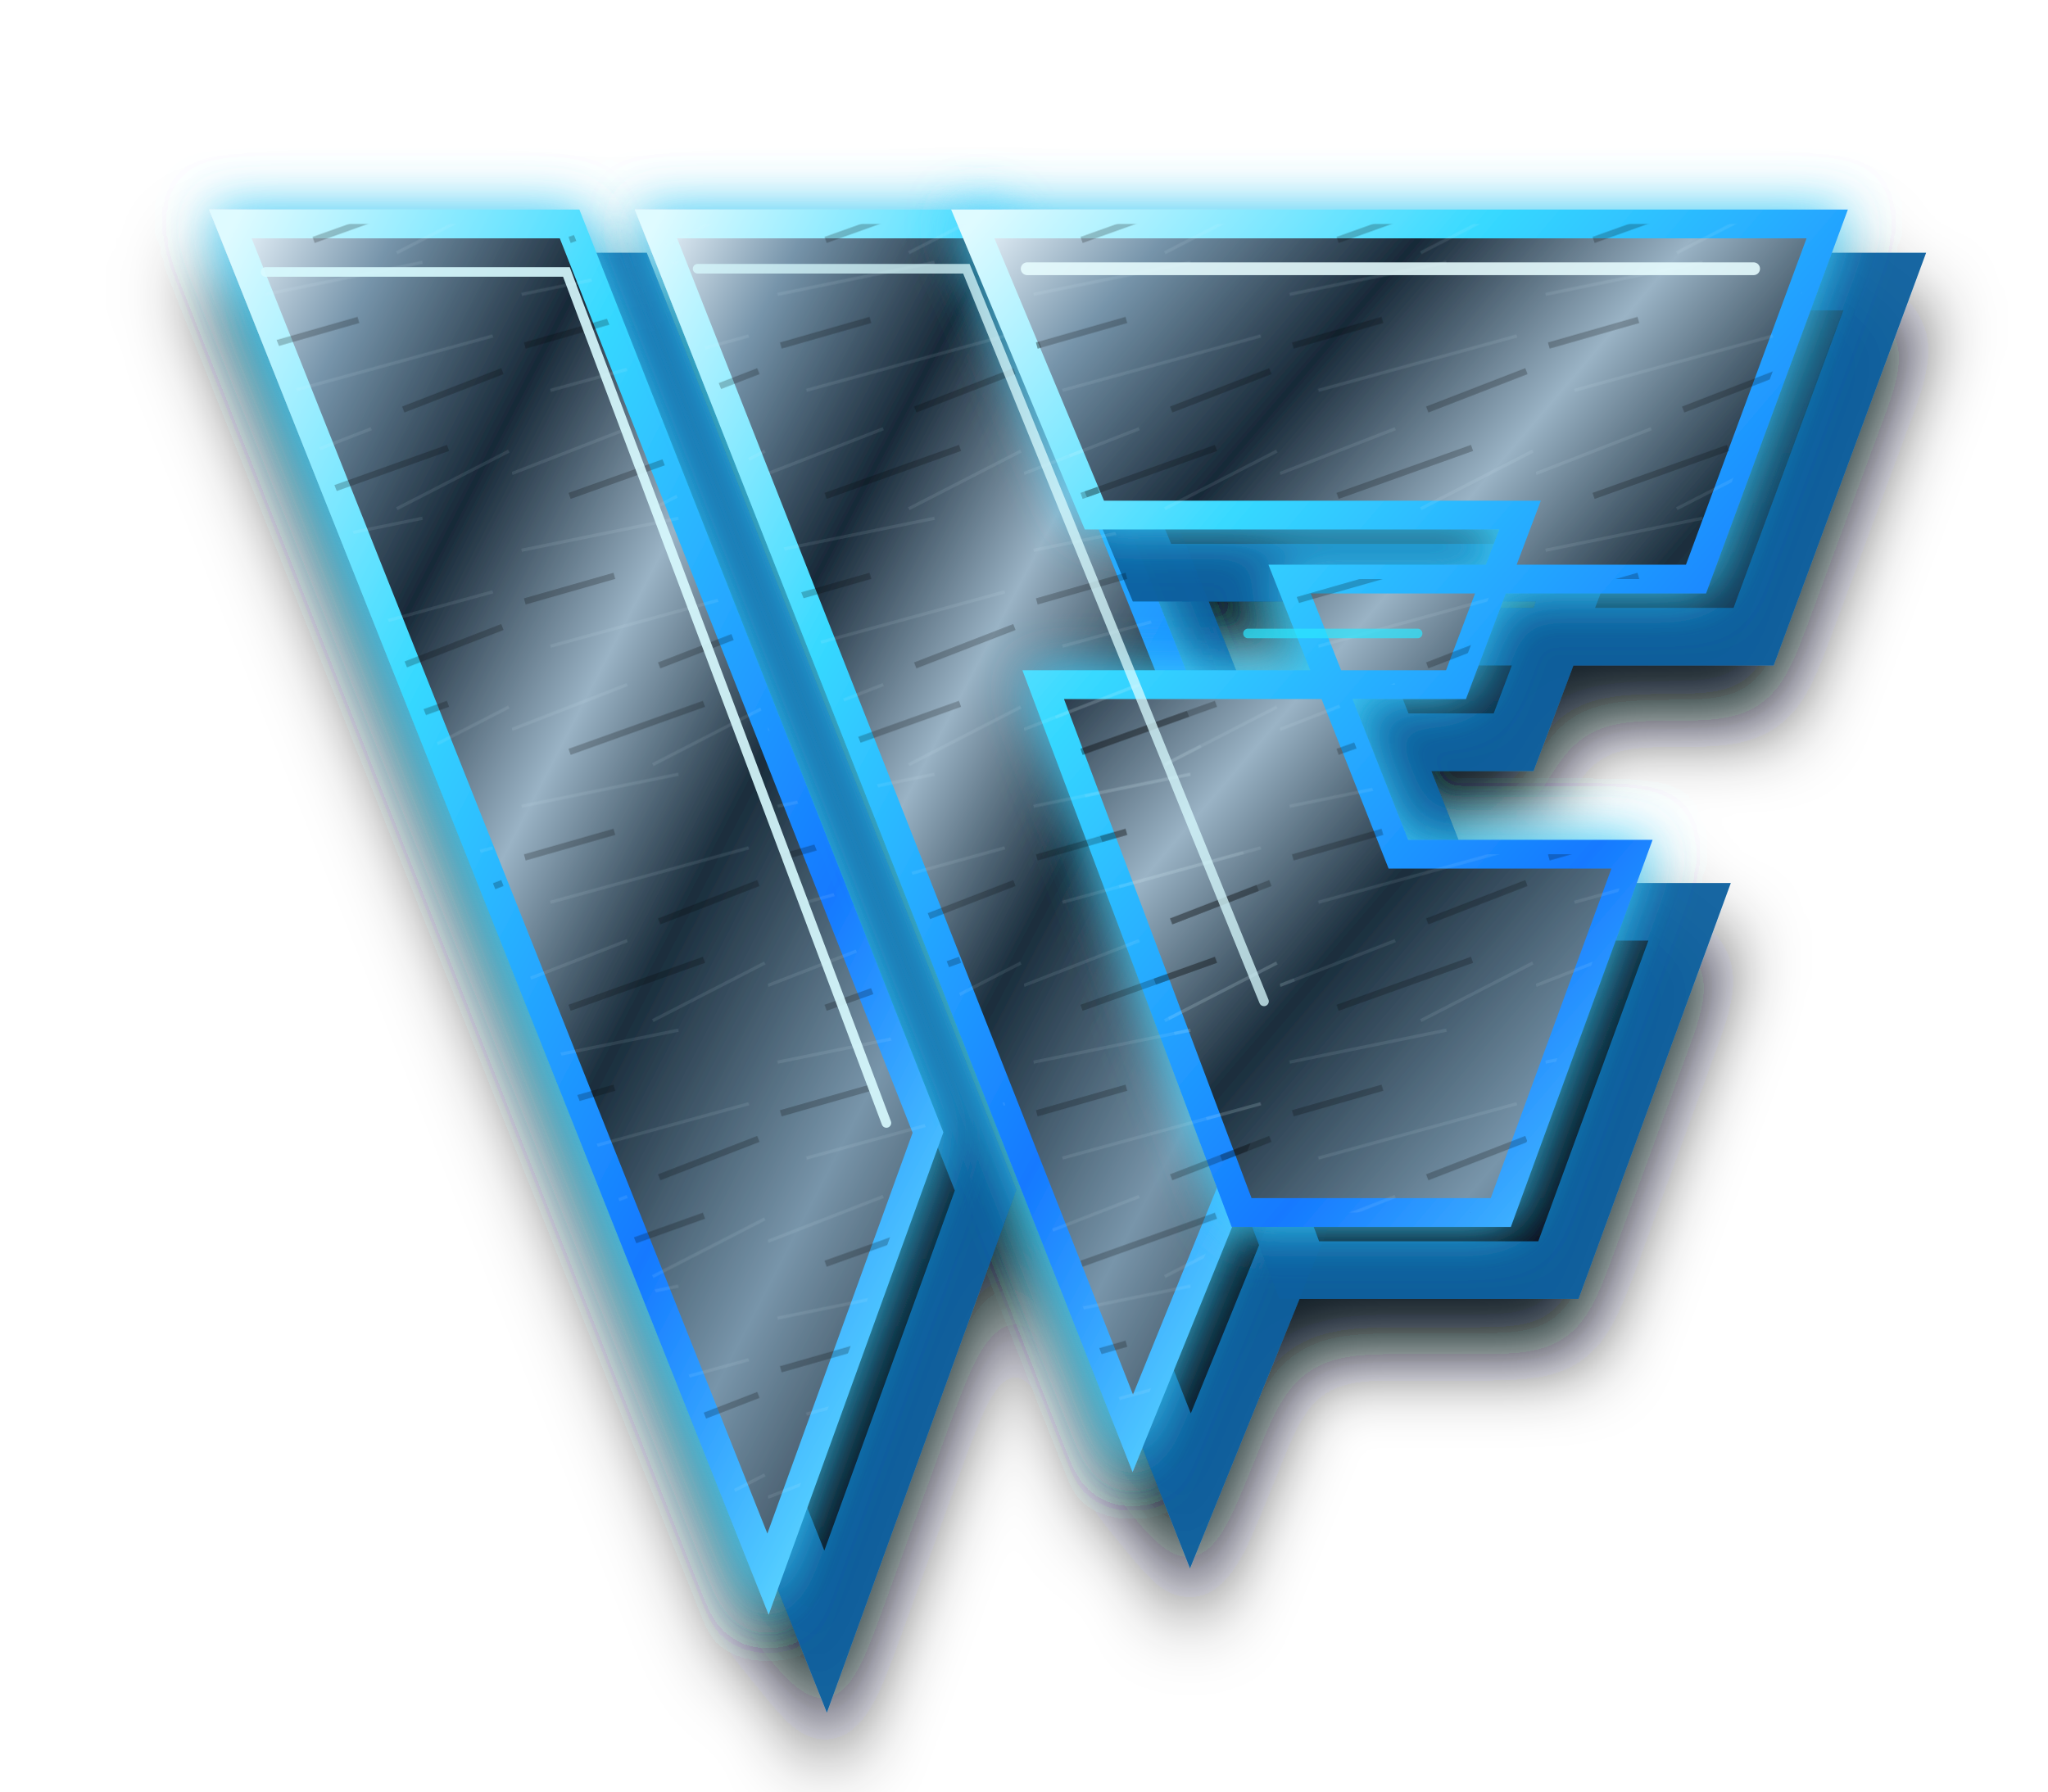
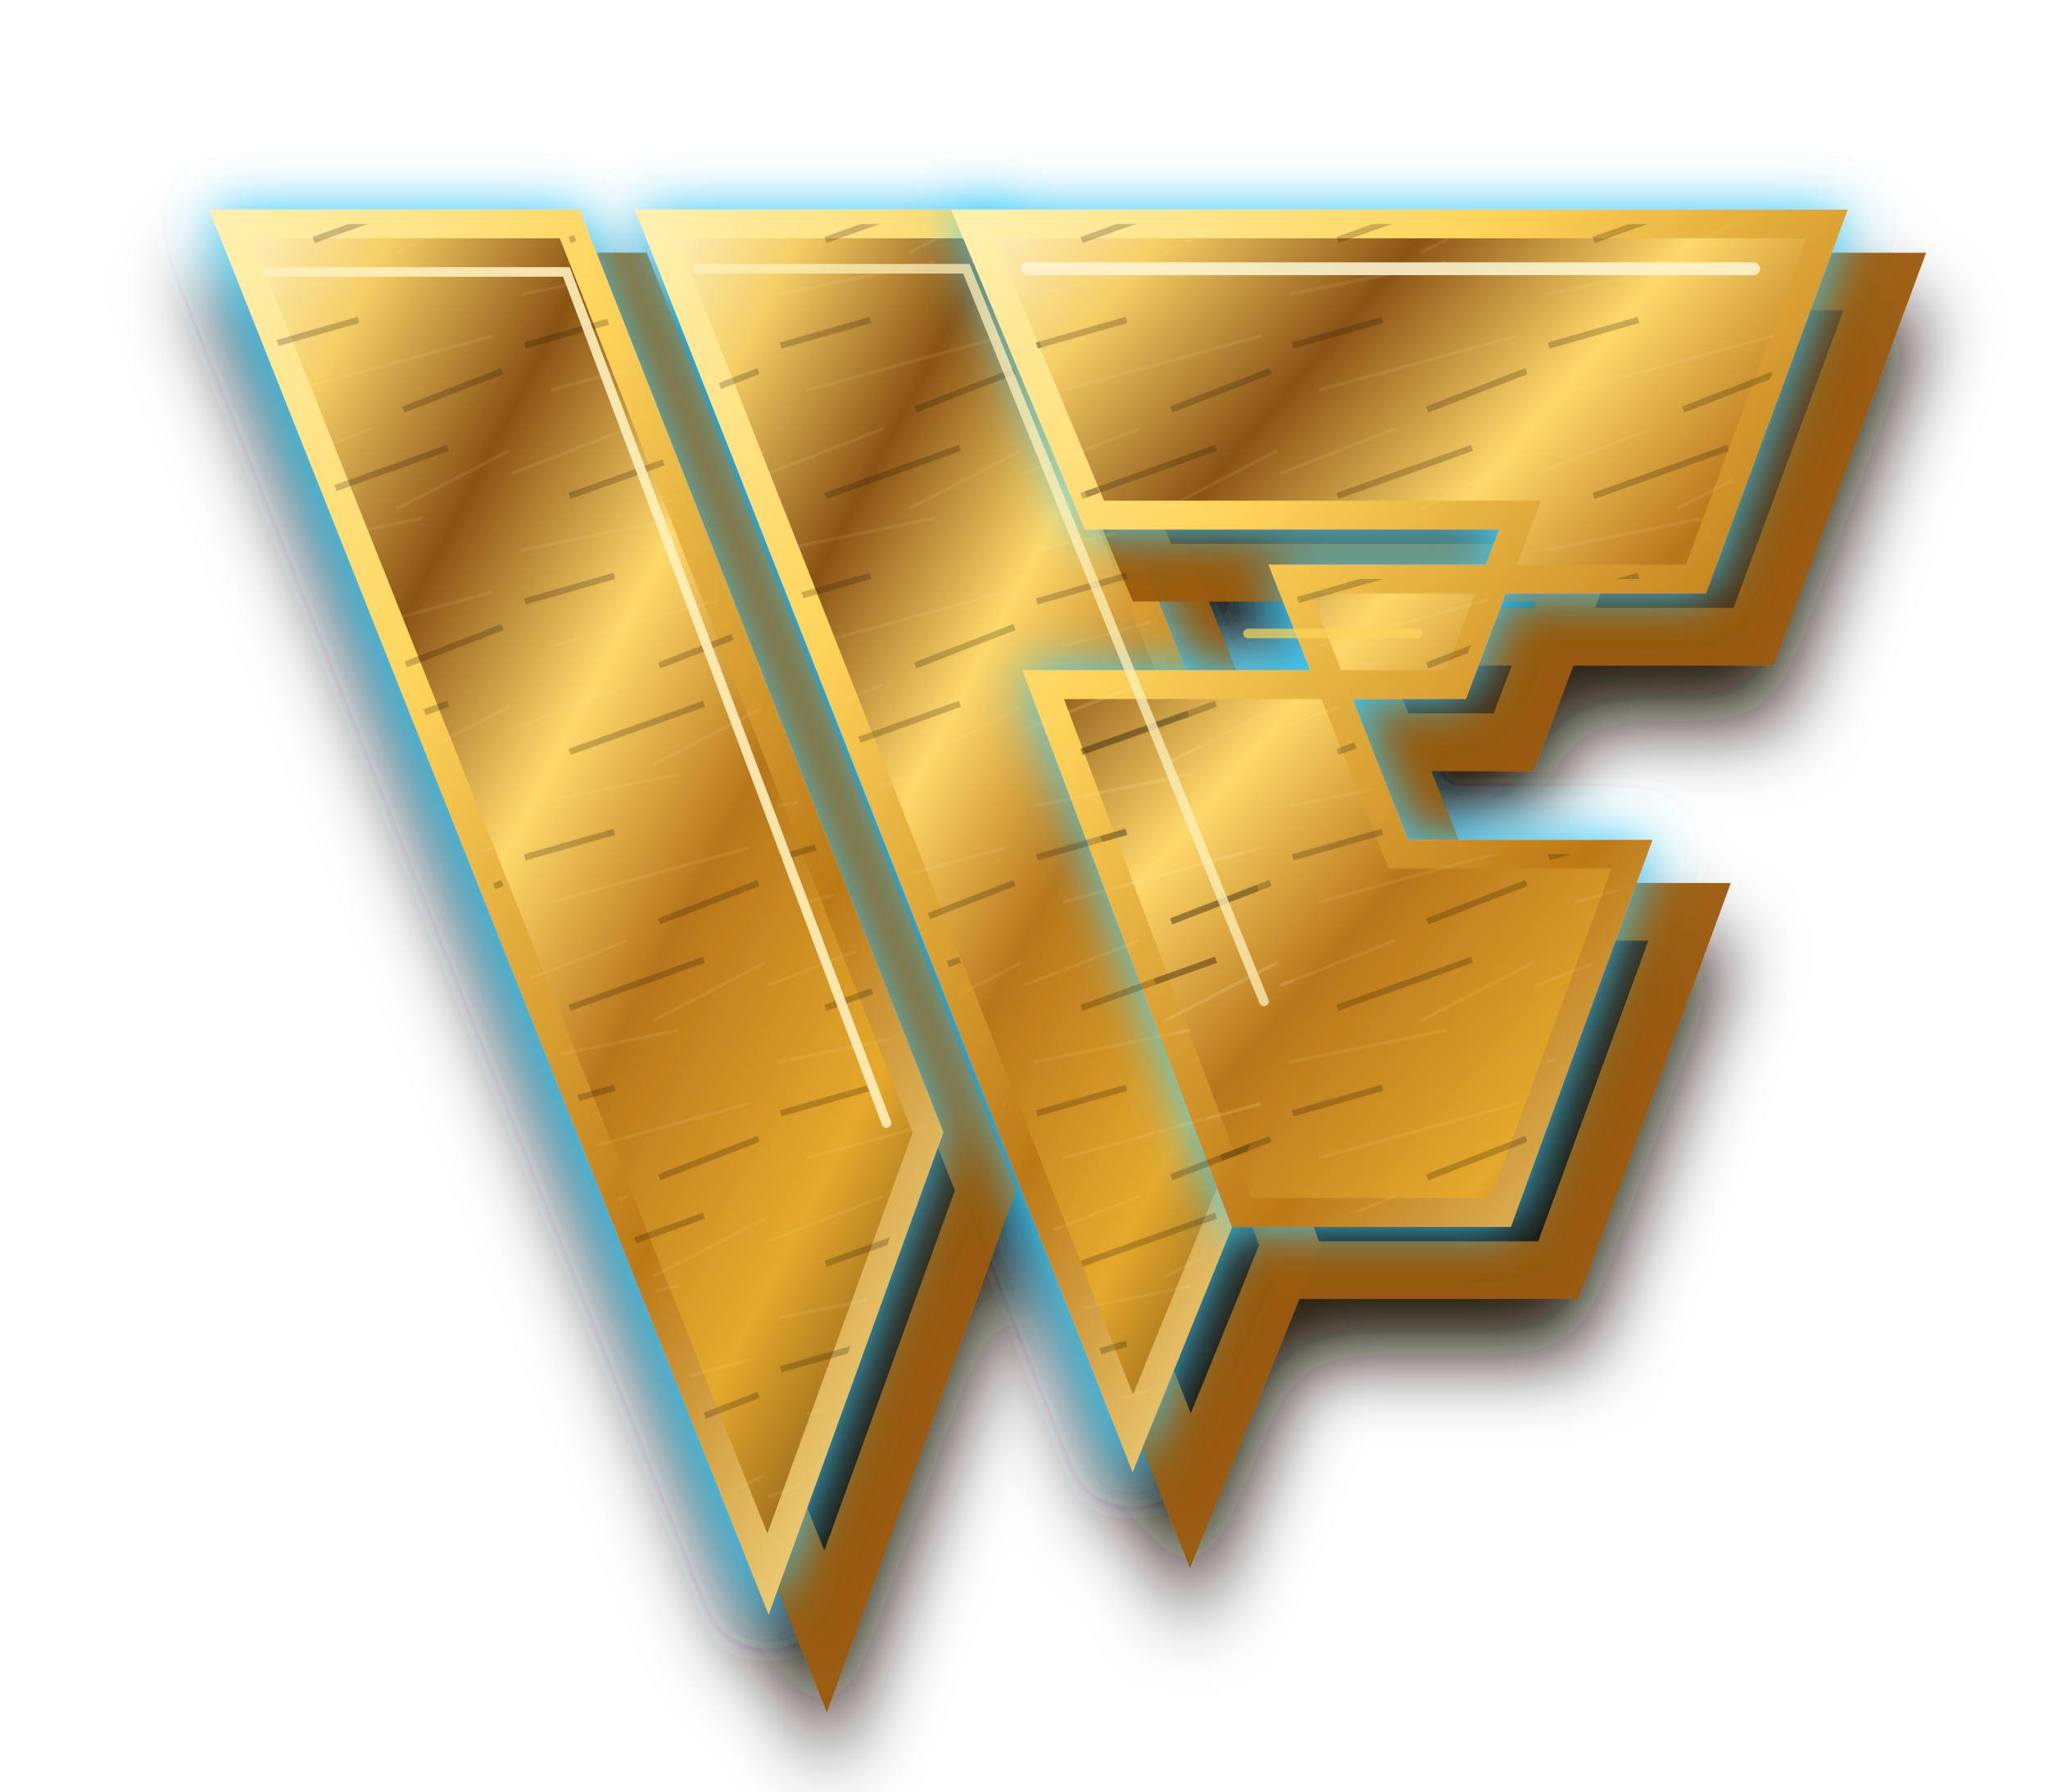
<svg xmlns="http://www.w3.org/2000/svg" viewBox="0 0 640 560" role="img" aria-labelledby="title desc">
  <defs>
    <linearGradient id="metal" x1="0" y1="0" x2="1" y2="1">
-       <stop offset="0" stop-color="#eef8ff" />
-       <stop offset=".12" stop-color="#7694aa" />
-       <stop offset=".27" stop-color="#182938" />
-       <stop offset=".43" stop-color="#9ab3c5" />
-       <stop offset=".58" stop-color="#1a2d3c" />
-       <stop offset=".78" stop-color="#7895aa" />
-       <stop offset="1" stop-color="#101c27" />
+       <stop offset="0" stop-color="#fff4c7" />
+       <stop offset=".12" stop-color="#f5ce65" />
+       <stop offset=".27" stop-color="#8a5315" />
+       <stop offset=".43" stop-color="#ffd96b" />
+       <stop offset=".58" stop-color="#b8761b" />
+       <stop offset=".78" stop-color="#e5a92d" />
+       <stop offset="1" stop-color="#4c2b0c" />
    </linearGradient>
    <linearGradient id="edge" x1="0" y1="0" x2="1" y2="1">
-       <stop offset="0" stop-color="#dffbff" />
-       <stop offset=".3" stop-color="#37d9ff" />
-       <stop offset=".68" stop-color="#1479ff" />
-       <stop offset="1" stop-color="#72f5ff" />
+       <stop offset="0" stop-color="#fff0ad" />
+       <stop offset=".3" stop-color="#ffd45a" />
+       <stop offset=".68" stop-color="#bd7916" />
+       <stop offset="1" stop-color="#ffed9b" />
    </linearGradient>
    <linearGradient id="depth" x1="0" y1="0" x2="0" y2="1">
-       <stop offset="0" stop-color="#164d70" />
-       <stop offset="1" stop-color="#020914" />
+       <stop offset="0" stop-color="#6f3e0b" />
+       <stop offset="1" stop-color="#160c04" />
    </linearGradient>
    <filter id="glow" x="-60%" y="-60%" width="220%" height="220%">
      <feGaussianBlur stdDeviation="8" result="b1" />
      <feColorMatrix in="b1" type="matrix" values="0 0 0 0 0.05 0 0 0 0 0.65 0 0 0 0 1 0 0 0 1 0" result="blue" />
      <feMerge>
        <feMergeNode in="blue" />
        <feMergeNode in="SourceGraphic" />
      </feMerge>
    </filter>
    <filter id="shadow" x="-50%" y="-50%" width="200%" height="200%">
-       <feDropShadow dx="0" dy="18" stdDeviation="12" flood-color="#000814" flood-opacity=".95" />
+       <feDropShadow dx="0" dy="18" stdDeviation="12" flood-color="#120900" flood-opacity=".95" />
    </filter>
    <pattern id="scratches" width="80" height="80" patternUnits="userSpaceOnUse">
-       <path d="M3 12L52 2M12 42L74 25M0 68L36 54M44 79L79 61" stroke="#d9f8ff" stroke-opacity=".12" stroke-width="1" />
-       <path d="M4 28L32 20M46 48L77 36M18 75L60 60" stroke="#000" stroke-opacity=".28" stroke-width="2" />
+       <path d="M3 12L52 2M12 42L74 25M0 68L36 54M44 79L79 61" stroke="#fff0b3" stroke-opacity=".12" stroke-width="1" />
+       <path d="M4 28L32 20M46 48L77 36M18 75L60 60" stroke="#170b02" stroke-opacity=".28" stroke-width="2" />
    </pattern>
  </defs>
  <g filter="url(#shadow)">
-     <path d="M72 70L178 70L290 354L240 492L72 70Z" fill="url(#depth)" stroke="#0a5f9e" stroke-width="18" opacity=".95" transform="translate(18 18)" />
+     <path d="M72 70L178 70L290 354L240 492L72 70Z" fill="url(#depth)" stroke="#9a5a0b" stroke-width="18" opacity=".95" transform="translate(18 18)" />
    <path d="M72 70L178 70L290 354L240 492L72 70Z" fill="url(#metal)" stroke="url(#edge)" stroke-width="9" filter="url(#glow)" />
-     <path d="M205 70L310 70L408 315L354 448L205 70Z" fill="url(#depth)" stroke="#0a5f9e" stroke-width="18" opacity=".95" transform="translate(18 18)" />
+     <path d="M205 70L310 70L408 315L354 448L205 70Z" fill="url(#depth)" stroke="#9a5a0b" stroke-width="18" opacity=".95" transform="translate(18 18)" />
    <path d="M205 70L310 70L408 315L354 448L205 70Z" fill="url(#metal)" stroke="url(#edge)" stroke-width="9" filter="url(#glow)" />
-     <path d="M304 70H571L530 181H403L437 267H510L469 379H388L326 214H455L475 161H342L304 70Z" fill="url(#depth)" stroke="#0a5f9e" stroke-width="18" opacity=".95" transform="translate(18 18)" />
+     <path d="M304 70H571L530 181H403L437 267H510L469 379H388L326 214H455L475 161H342L304 70Z" fill="url(#depth)" stroke="#9a5a0b" stroke-width="18" opacity=".95" transform="translate(18 18)" />
    <path d="M304 70H571L530 181H403L437 267H510L469 379H388L326 214H455L475 161H342L304 70Z" fill="url(#metal)" stroke="url(#edge)" stroke-width="9" filter="url(#glow)" />
  </g>
  <g opacity=".8">
    <path d="M72 70L178 70L290 354L240 492L72 70Z" fill="url(#scratches)" />
    <path d="M205 70L310 70L408 315L354 448L205 70Z" fill="url(#scratches)" />
    <path d="M304 70H571L530 181H403L437 267H510L469 379H388L326 214H455L475 161H342L304 70Z" fill="url(#scratches)" />
  </g>
  <g fill="none" stroke-linecap="round">
-     <path d="M83 85L177 85L277 351" stroke="#d8fbff" stroke-width="3" opacity=".9" />
-     <path d="M218 84L302 84L395 313" stroke="#d8fbff" stroke-width="3" opacity=".75" />
-     <path d="M321 84H548" stroke="#e7fdff" stroke-width="4" opacity=".88" />
-     <path d="M390 198H443" stroke="#2be7ff" stroke-width="3" opacity=".7" />
+     <path d="M83 85L177 85L277 351" stroke="#fff0bb" stroke-width="3" opacity=".9" />
+     <path d="M218 84L302 84L395 313" stroke="#fff0bb" stroke-width="3" opacity=".75" />
+     <path d="M321 84H548" stroke="#fff4d0" stroke-width="4" opacity=".88" />
+     <path d="M390 198H443" stroke="#ffd45a" stroke-width="3" opacity=".7" />
  </g>
</svg>
